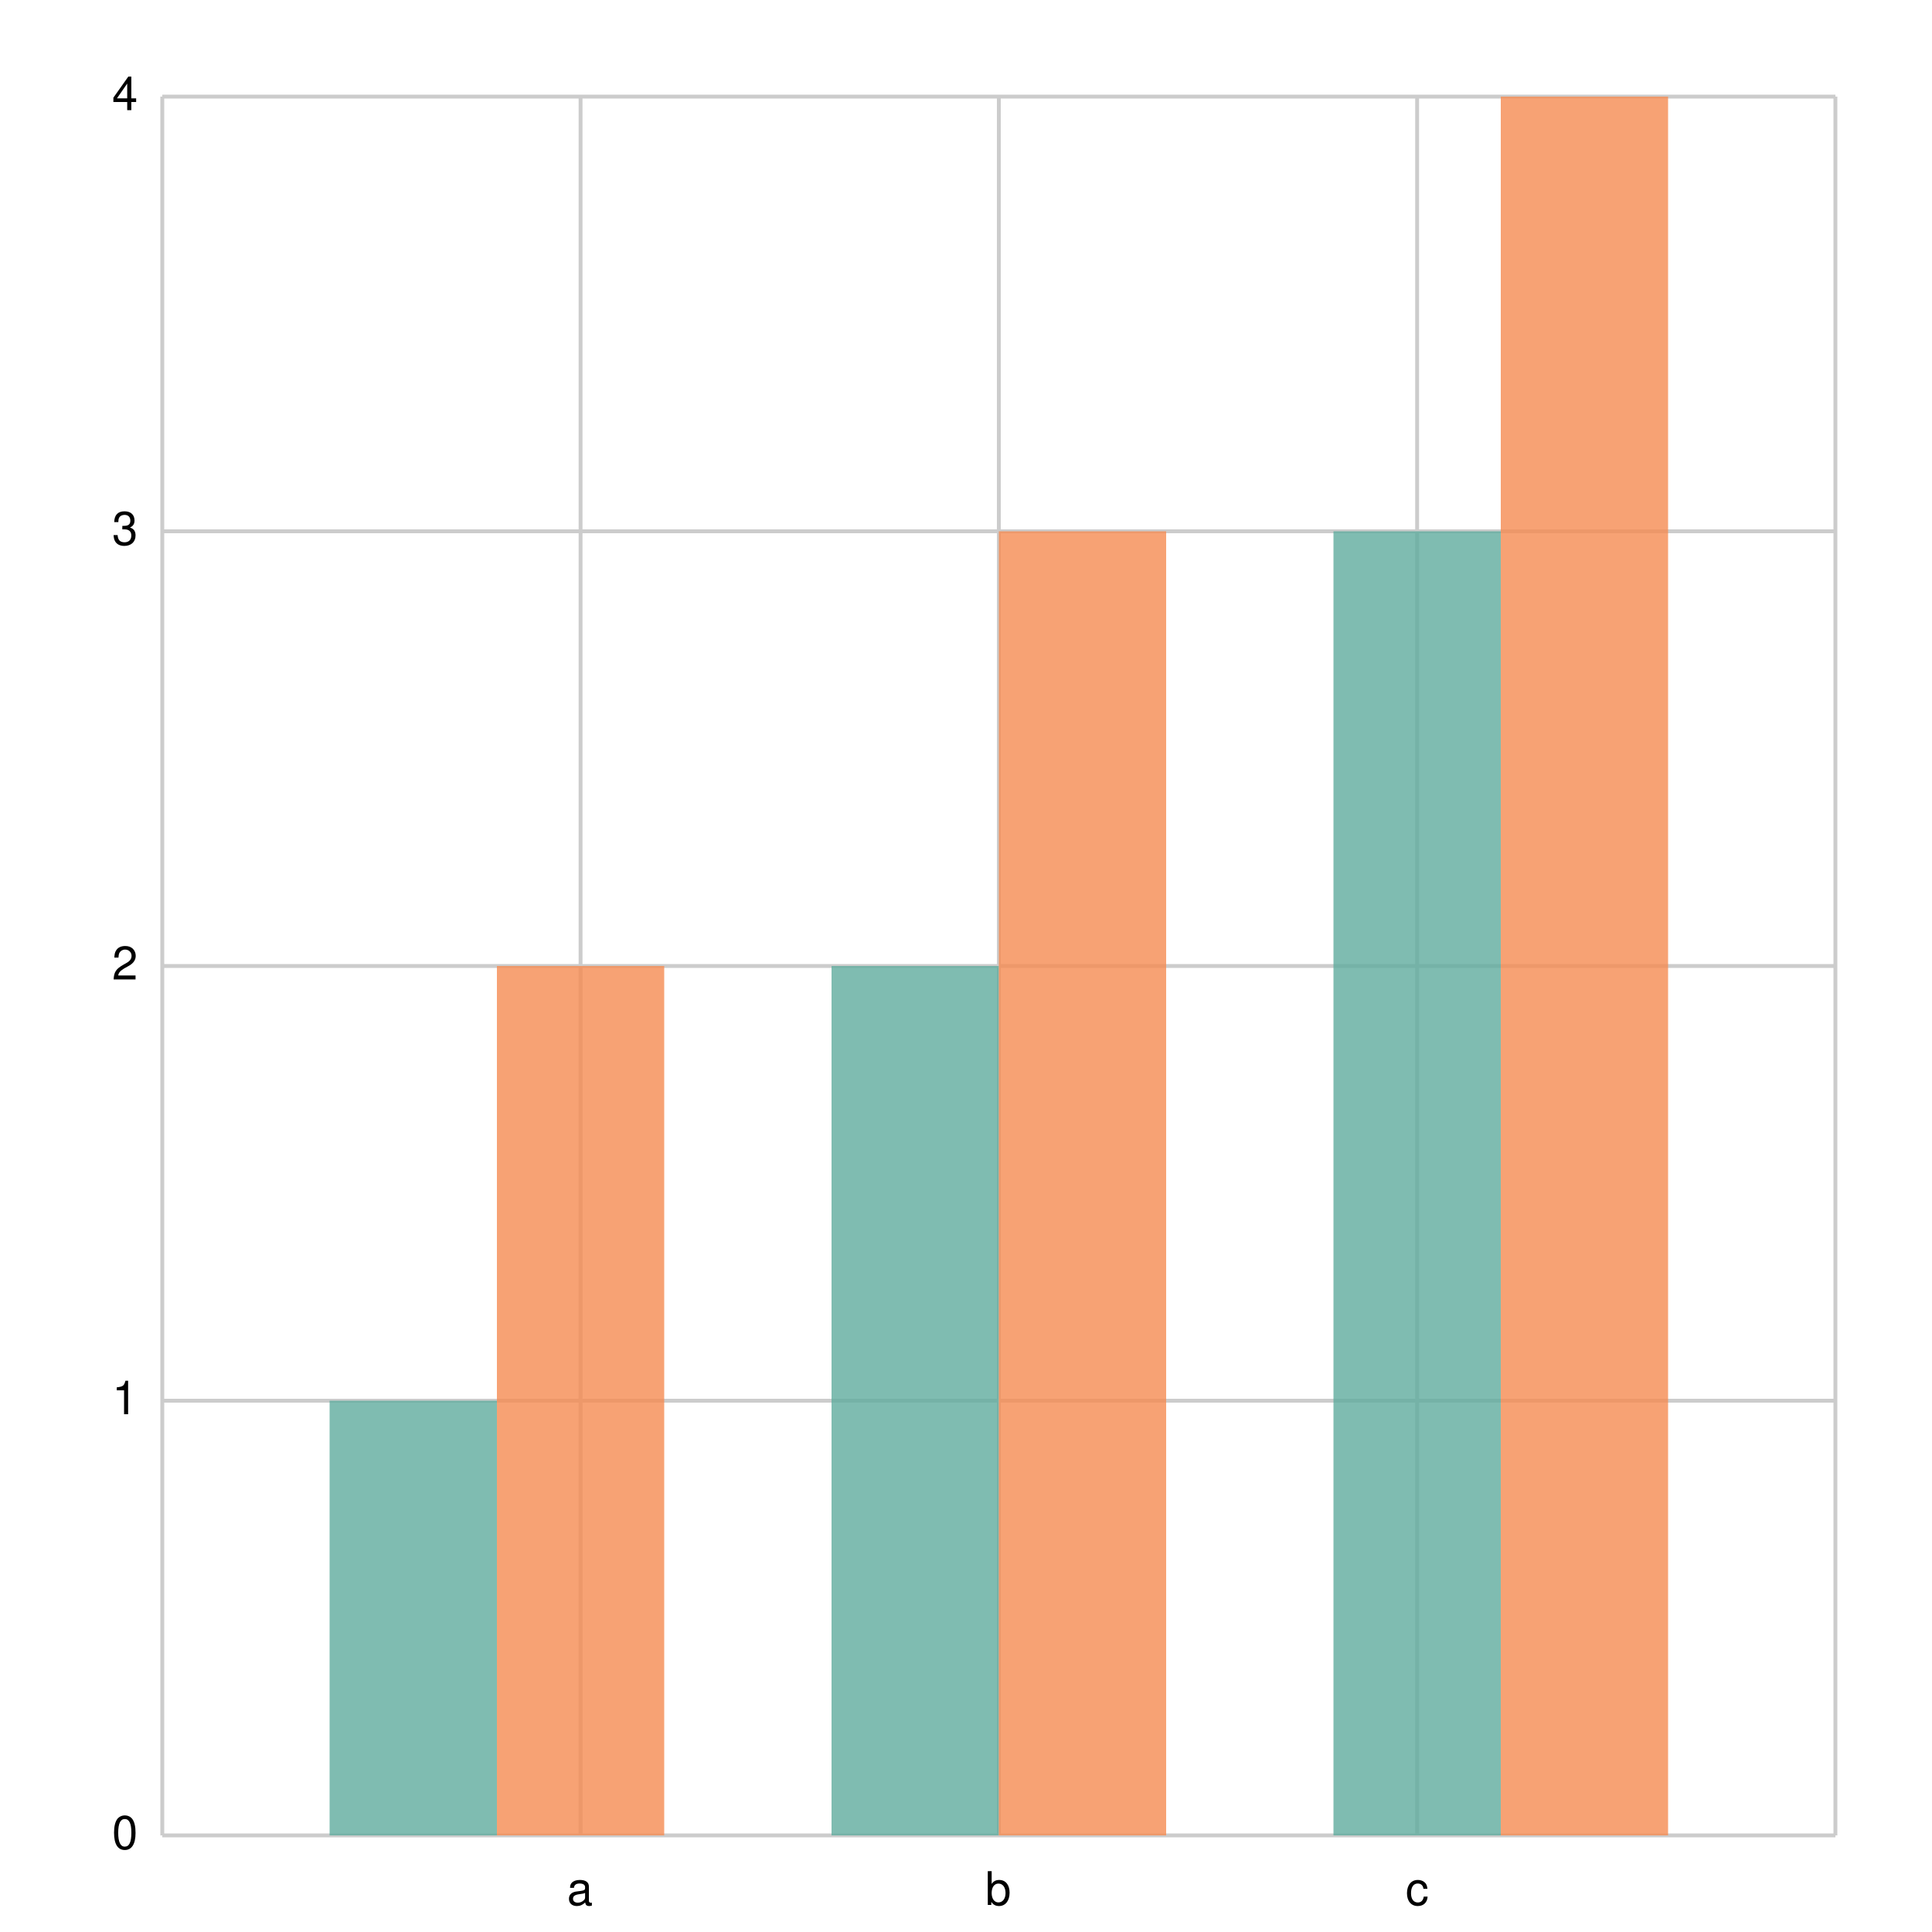
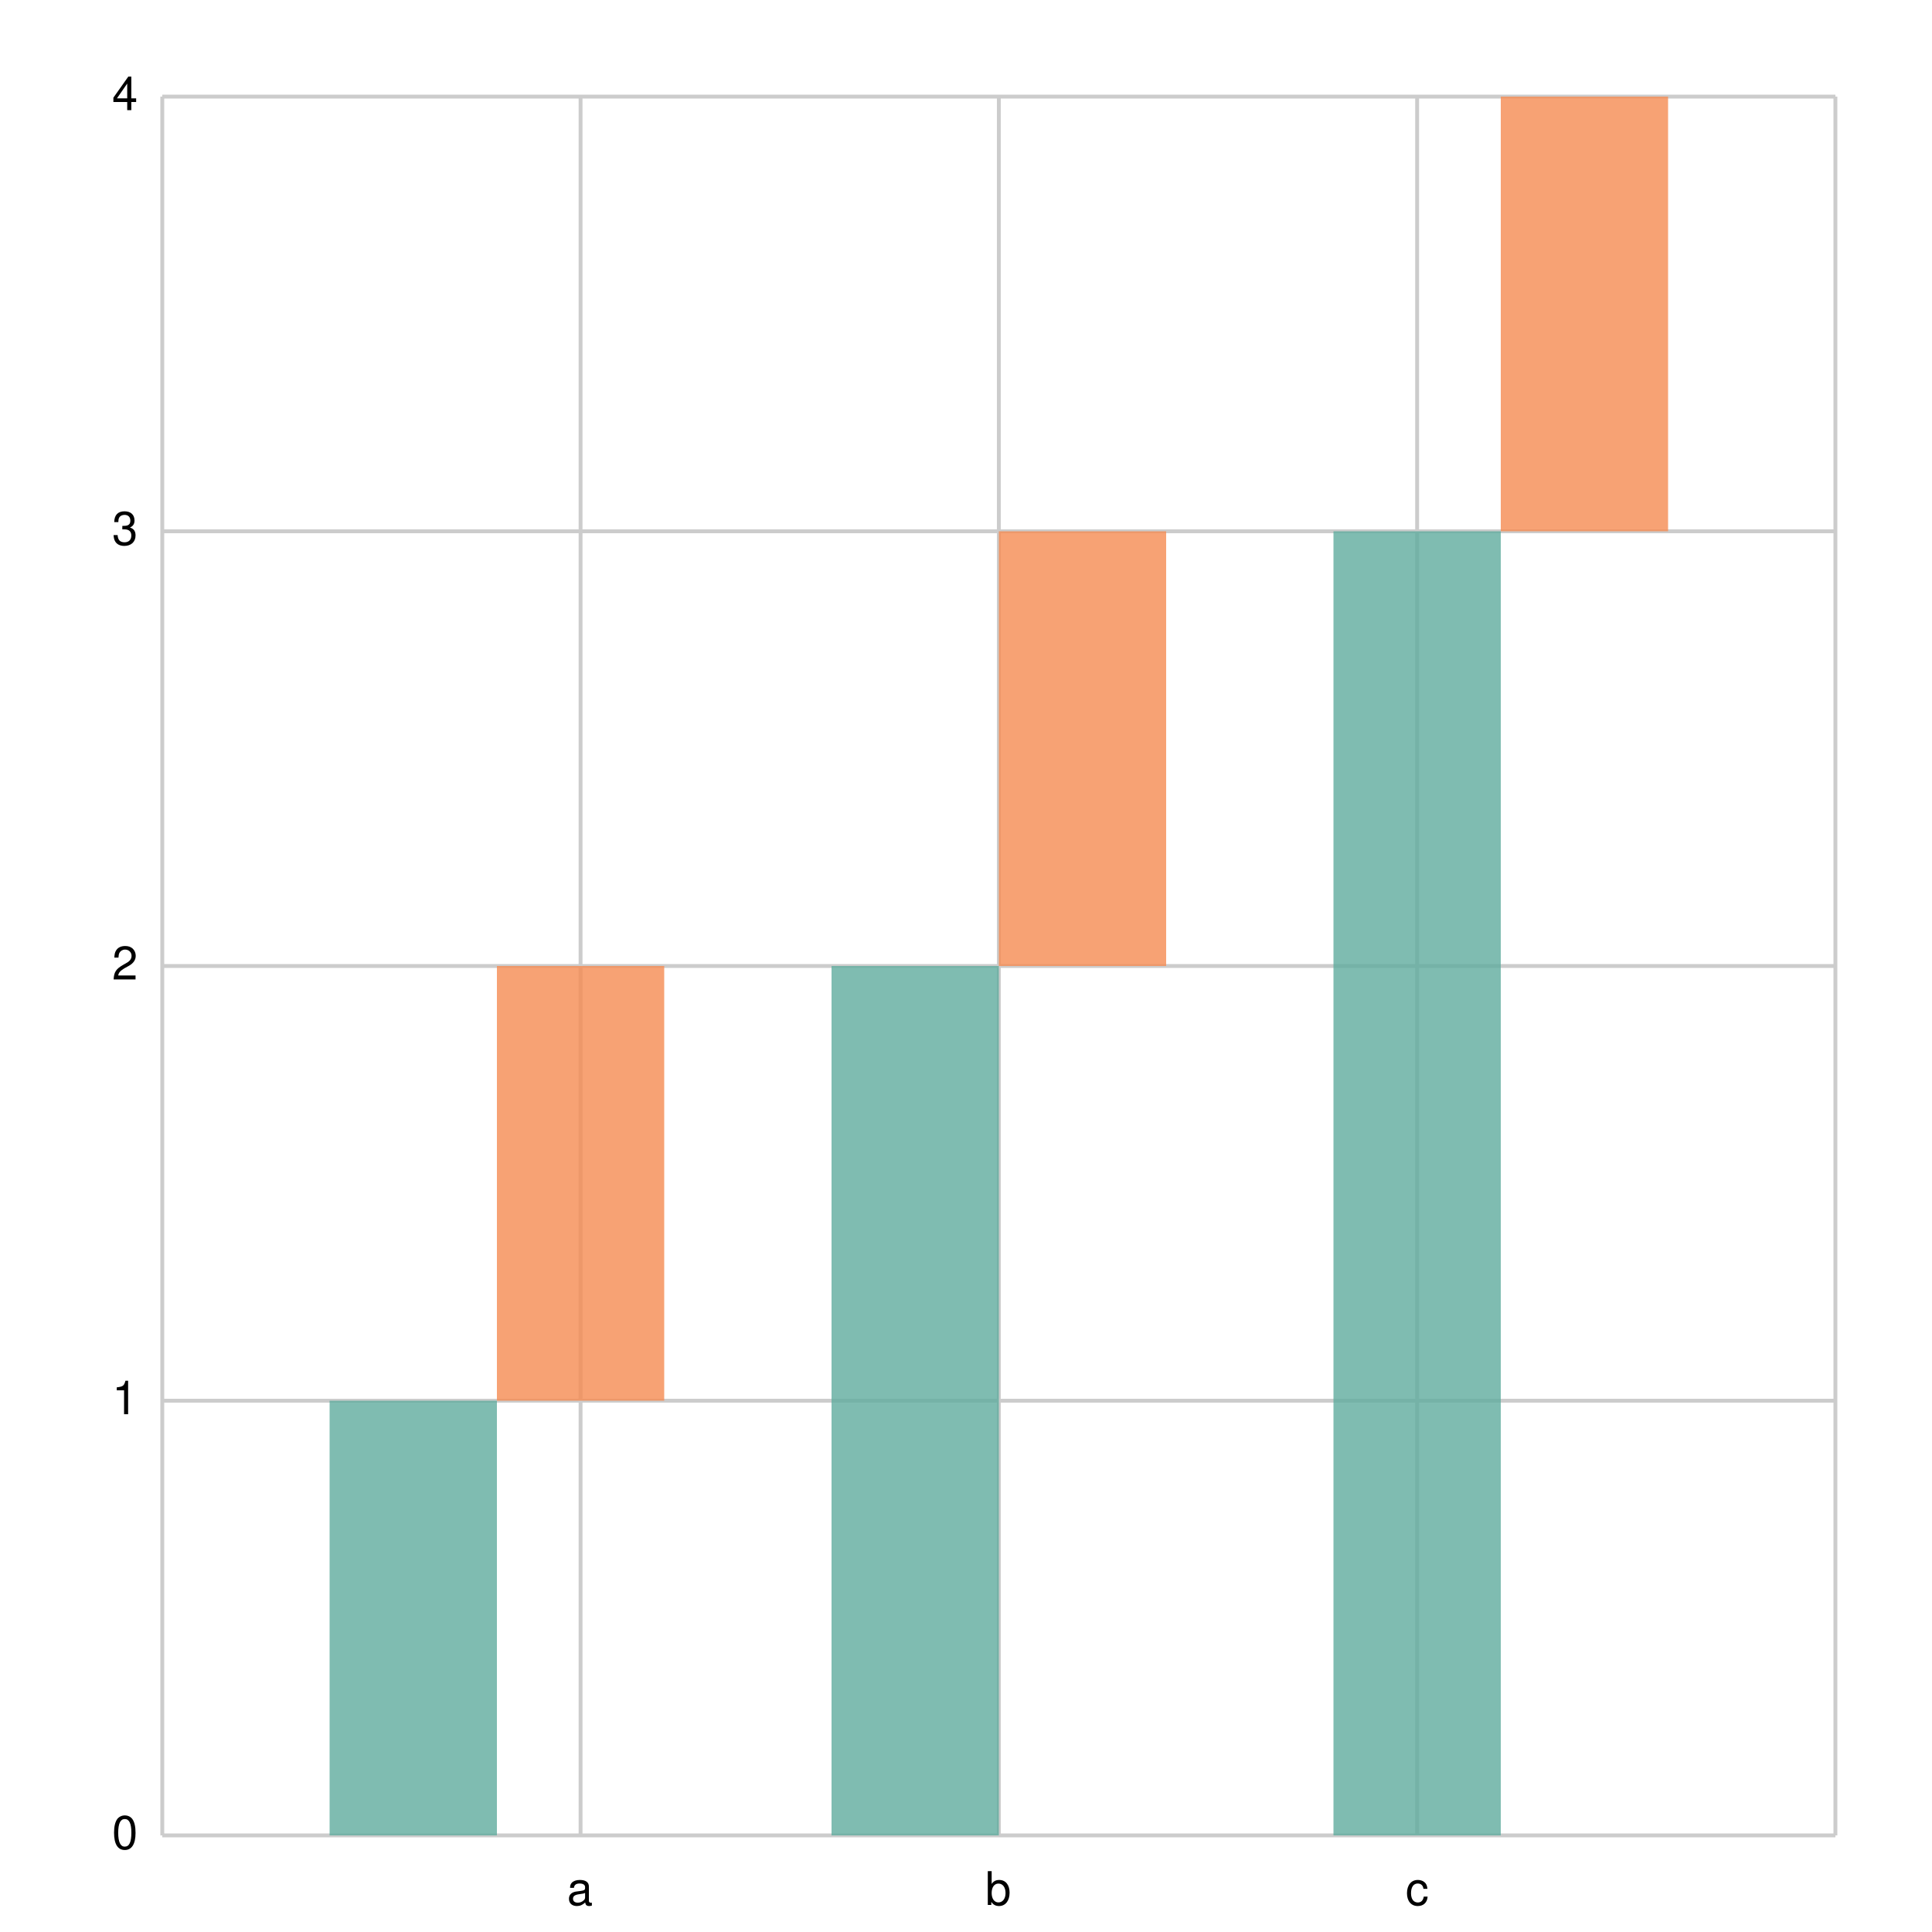
<svg xmlns="http://www.w3.org/2000/svg" width="500" height="500" viewBox="0 0 500 500">
  <path fill="white" d="M0 0 h500 v500 h-500 v-500Z" />
  <g>
    <path stroke="#CCCCCC" stroke-dasharray="None" d="M0 0.0 h433.0 M0 112.5 h433.0 M0 225.0 h433.0 M0 337.5 h433.0 M0 450.0 h433.0" transform="translate(42.0, 25.0)" />
    <g font-size="12" font-family="Helvetica" transform="translate(36.0, 25.0)">
      <text x="0" y="0.0" transform="translate(-7, 3.5)">4</text>
      <text x="0" y="112.5" transform="translate(-7, 3.5)">3</text>
      <text x="0" y="225.0" transform="translate(-7, 3.5)">2</text>
      <text x="0" y="337.5" transform="translate(-7, 3.5)">1</text>
      <text x="0" y="450.0" transform="translate(-7, 3.5)">0</text>
    </g>
  </g>
  <g>
    <path stroke="#CCCCCC" stroke-dasharray="None" d="M0.0 0 v450.0 M108.25 0 v450.0 M216.5 0 v450.0 M324.75 0 v450.0 M433.0 0 v450.0" transform="translate(42.0, 25.0)" />
    <g font-size="12" font-family="Helvetica" transform="translate(42.0, 43.0)">
      <text x="0.0" y="450.0" transform="translate(-1.5, 0)"> </text>
      <text x="108.25" y="450.0" transform="translate(-3.5, 0)">a</text>
      <text x="216.5" y="450.0" transform="translate(-3.5, 0)">b</text>
      <text x="324.75" y="450.0" transform="translate(-3.0, 0)">c</text>
      <text x="433.0" y="450.0" transform="translate(-1.5, 0)"> </text>
    </g>
  </g>
  <g opacity="0.8" transform="translate(-25.0, -25.0) rotate(180, 250.0, 250.0) scale(-1, 1) translate(-433.0, 0) translate(0.0, 0)">
    <path d="M43.3 0.0 h43.3 v112.5 h-43.3 v-112.5Z M173.2 0.0 h43.3 v225.0 h-43.3 v-225.0Z M303.1 0.0 h43.3 v337.5 h-43.3 v-337.5Z" fill="#5fab9e" />
-     <path d="M86.6 0.0 h43.3 v225.0 h-43.3 v-225.0Z M216.5 0.0 h43.3 v337.5 h-43.3 v-337.5Z M346.4 0.0 h43.3 v450.0 h-43.3 v-450.0Z" fill="#f58b51" />
+     <path d="M86.6 112.5 h43.3 v112.5 h-43.3 v-112.5Z M216.5 225.0 h43.3 v112.5 h-43.3 v-112.5Z M346.4 337.5 h43.3 v112.5 h-43.3 v-112.5Z" fill="#f58b51" />
  </g>
</svg>
